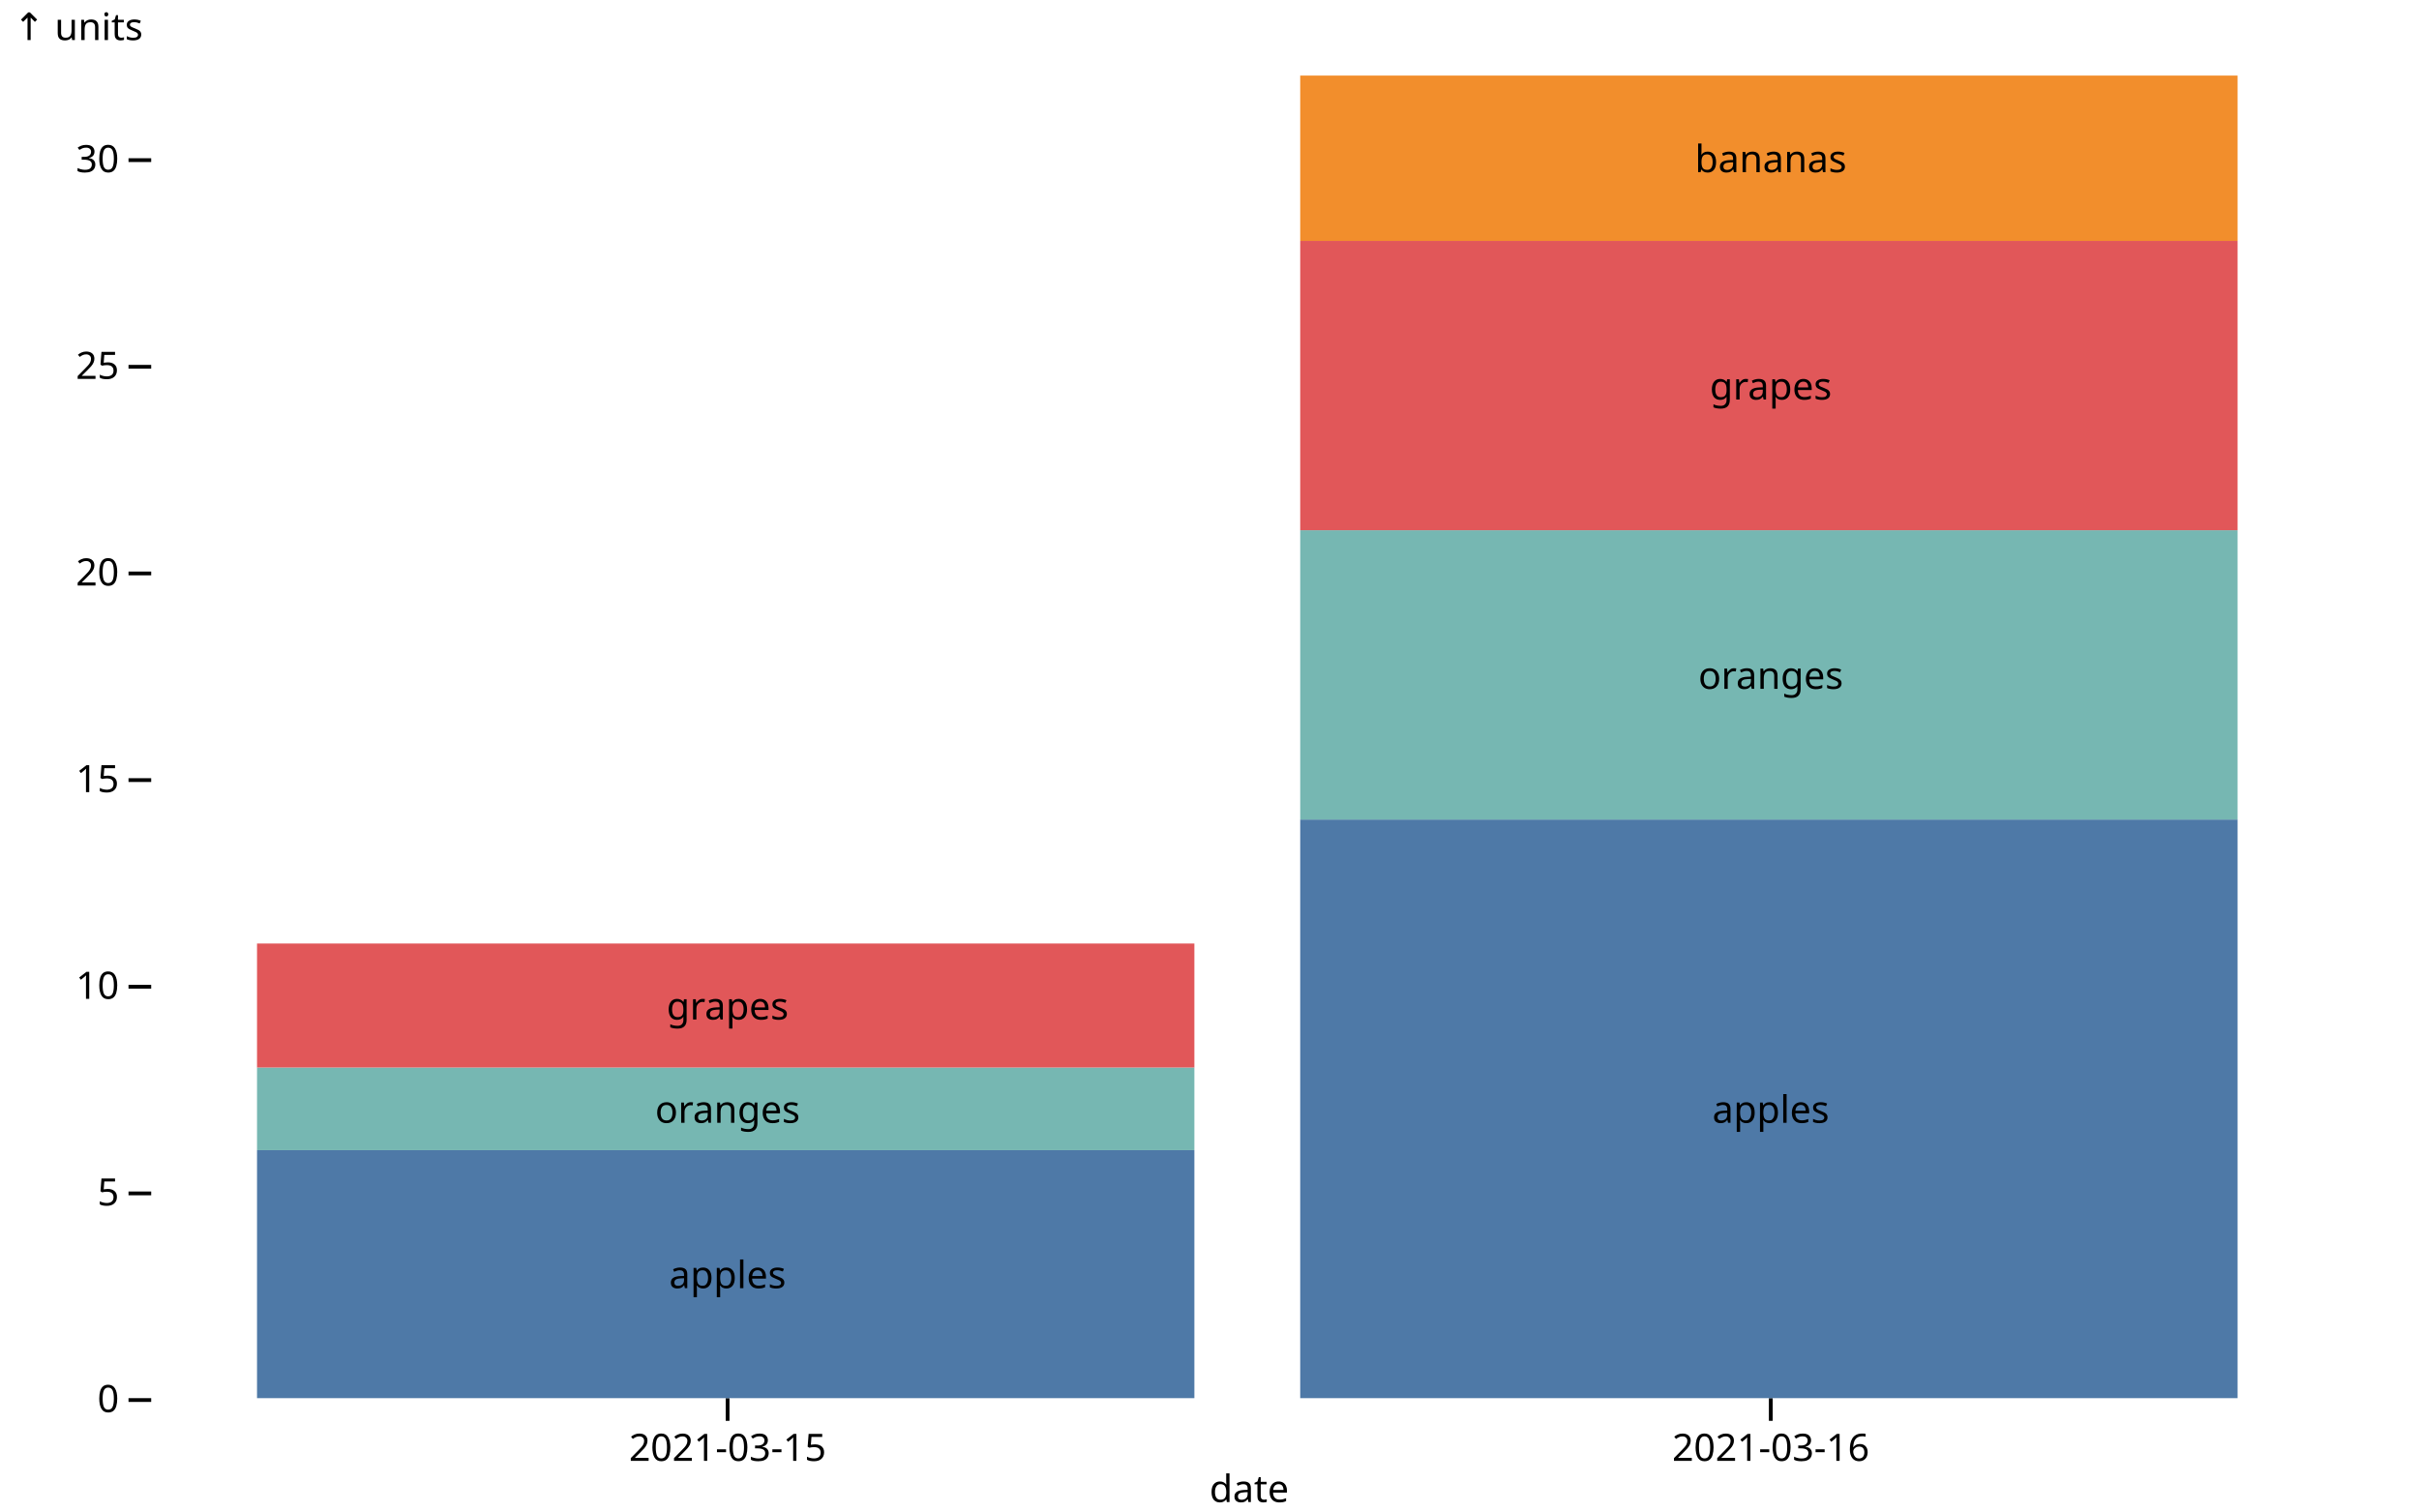
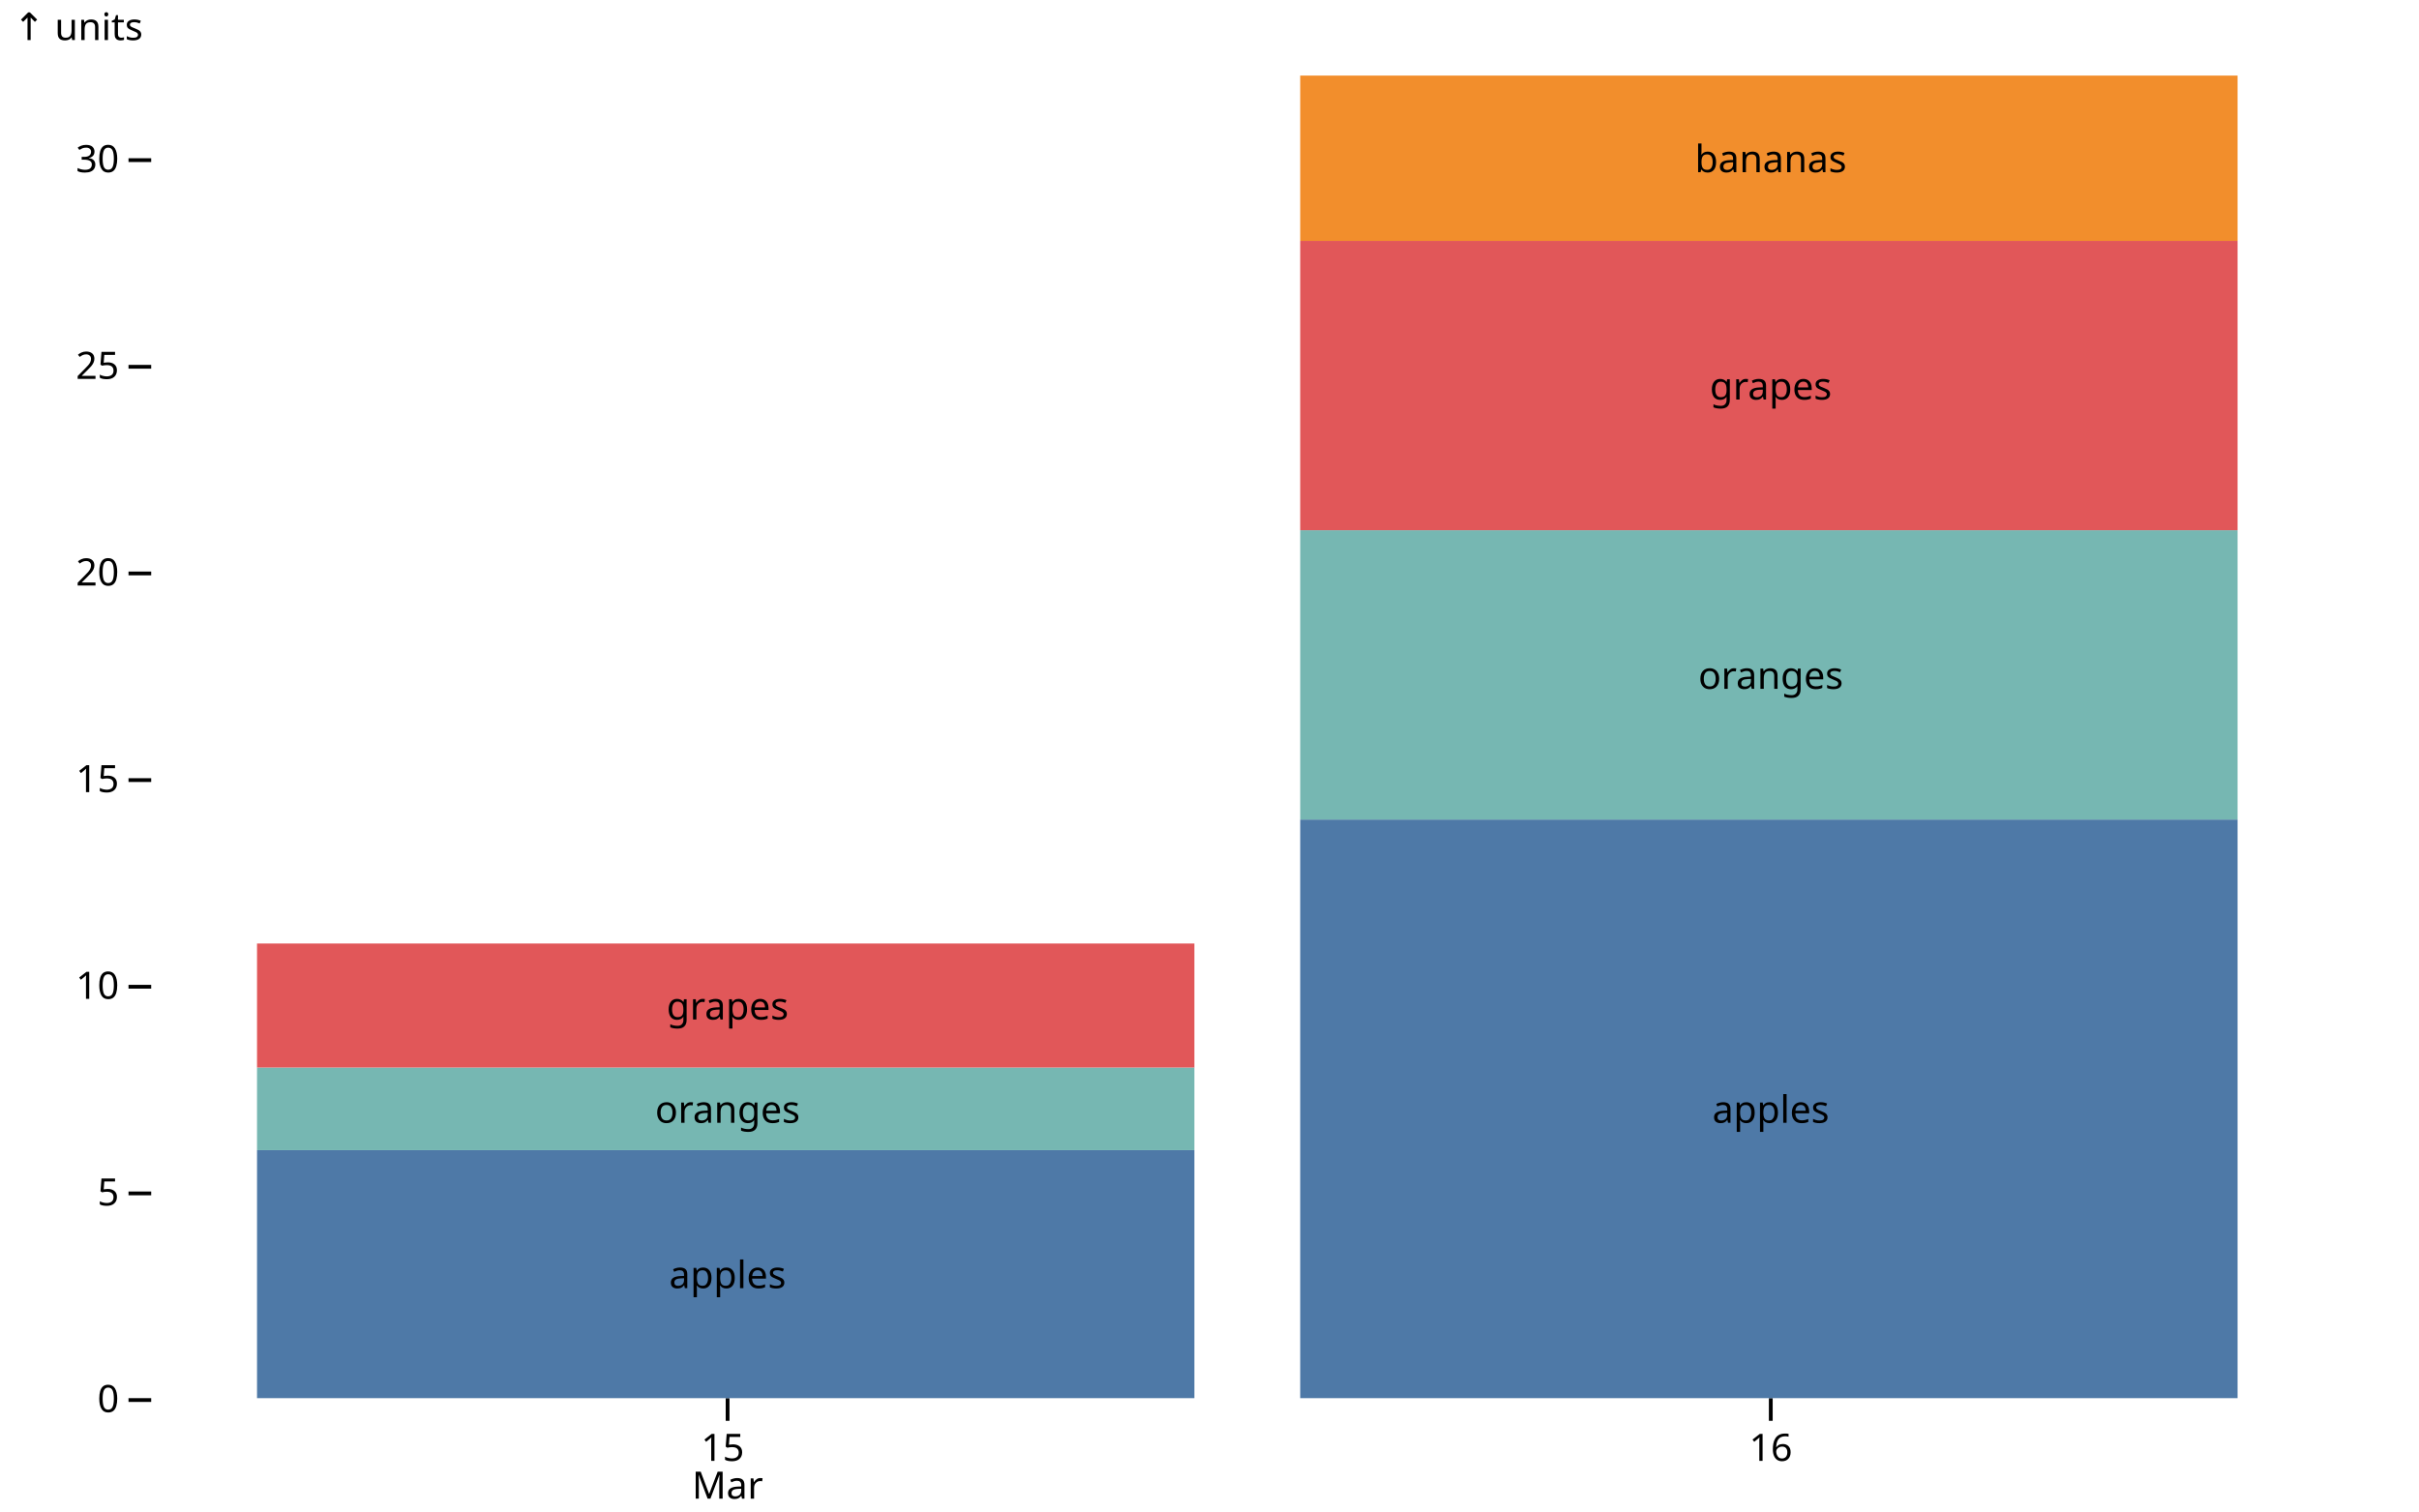
<svg xmlns="http://www.w3.org/2000/svg" class="plot" fill="currentColor" font-family="system-ui, sans-serif" font-size="10" text-anchor="middle" width="640" height="400" viewBox="0 0 640 400">
  <style>
    .plot {
      display: block;
      background: white;
      height: auto;
      height: intrinsic;
      max-width: 100%;
    }

    .plot text,
    .plot tspan {
      white-space: pre;
    }
  </style>
  <g aria-label="y-axis tick" fill="none" stroke="currentColor" transform="translate(0,0.5)">
    <path transform="translate(40,370)" d="M0,0L-6,0" />
    <path transform="translate(40,315.3125)" d="M0,0L-6,0" />
    <path transform="translate(40,260.625)" d="M0,0L-6,0" />
    <path transform="translate(40,205.9375)" d="M0,0L-6,0" />
    <path transform="translate(40,151.25)" d="M0,0L-6,0" />
    <path transform="translate(40,96.5625)" d="M0,0L-6,0" />
    <path transform="translate(40,41.875)" d="M0,0L-6,0" />
  </g>
  <g aria-label="y-axis tick label" text-anchor="end" font-variant="tabular-nums" transform="translate(-8.5,0.5)">
    <text y="0.32em" transform="translate(40,370)">0</text>
    <text y="0.32em" transform="translate(40,315.3125)">5</text>
    <text y="0.32em" transform="translate(40,260.625)">10</text>
    <text y="0.32em" transform="translate(40,205.9375)">15</text>
    <text y="0.32em" transform="translate(40,151.25)">20</text>
    <text y="0.32em" transform="translate(40,96.5625)">25</text>
    <text y="0.32em" transform="translate(40,41.875)">30</text>
  </g>
  <g aria-label="y-axis label" text-anchor="start" transform="translate(-36.5,-16.5)">
    <text y="0.71em" transform="translate(40,20)">↑ units</text>
  </g>
  <g aria-label="x-axis tick" fill="none" stroke="currentColor" transform="translate(124.5,0)">
    <path transform="translate(68,370)" d="M0,0L0,6" />
    <path transform="translate(344,370)" d="M0,0L0,6" />
  </g>
  <g aria-label="x-axis tick label" transform="translate(124.5,9.5)">
-     <text y="0.71em" transform="translate(68,370)">2021-03-15</text>
-     <text y="0.71em" transform="translate(344,370)">2021-03-16</text>
-   </g>
-   <g aria-label="x-axis label" transform="translate(0.5,27.5)">
-     <text transform="translate(330,370)">date</text>
+     <text transform="translate(68,370)">
+       <tspan x="0" y="0.71em">15</tspan>
+       <tspan x="0" dy="1em">Mar</tspan>
+     </text>
+     <text y="0.71em" transform="translate(344,370)">16</text>
  </g>
  <g aria-label="bar">
    <rect x="68" width="248" y="304.375" height="65.625" fill="#4e79a7" />
    <rect x="68" width="248" y="282.5" height="21.875" fill="#76b7b2" />
    <rect x="68" width="248" y="249.688" height="32.812" fill="#e15759" />
    <rect x="344" width="248" y="216.875" height="153.125" fill="#4e79a7" />
    <rect x="344" width="248" y="140.312" height="76.562" fill="#76b7b2" />
    <rect x="344" width="248" y="63.75" height="76.562" fill="#e15759" />
    <rect x="344" width="248" y="20" height="43.75" fill="#f28e2c" />
  </g>
  <g aria-label="text" transform="translate(124.5,0.5)">
    <text y="0.32em" transform="translate(68,337.1875)">apples</text>
    <text y="0.32em" transform="translate(68,293.4375)">oranges</text>
    <text y="0.32em" transform="translate(68,266.0938)">grapes</text>
    <text y="0.32em" transform="translate(344,293.4375)">apples</text>
    <text y="0.32em" transform="translate(344,178.5938)">oranges</text>
    <text y="0.32em" transform="translate(344,102.0312)">grapes</text>
    <text y="0.32em" transform="translate(344,41.875)">bananas</text>
  </g>
</svg>
